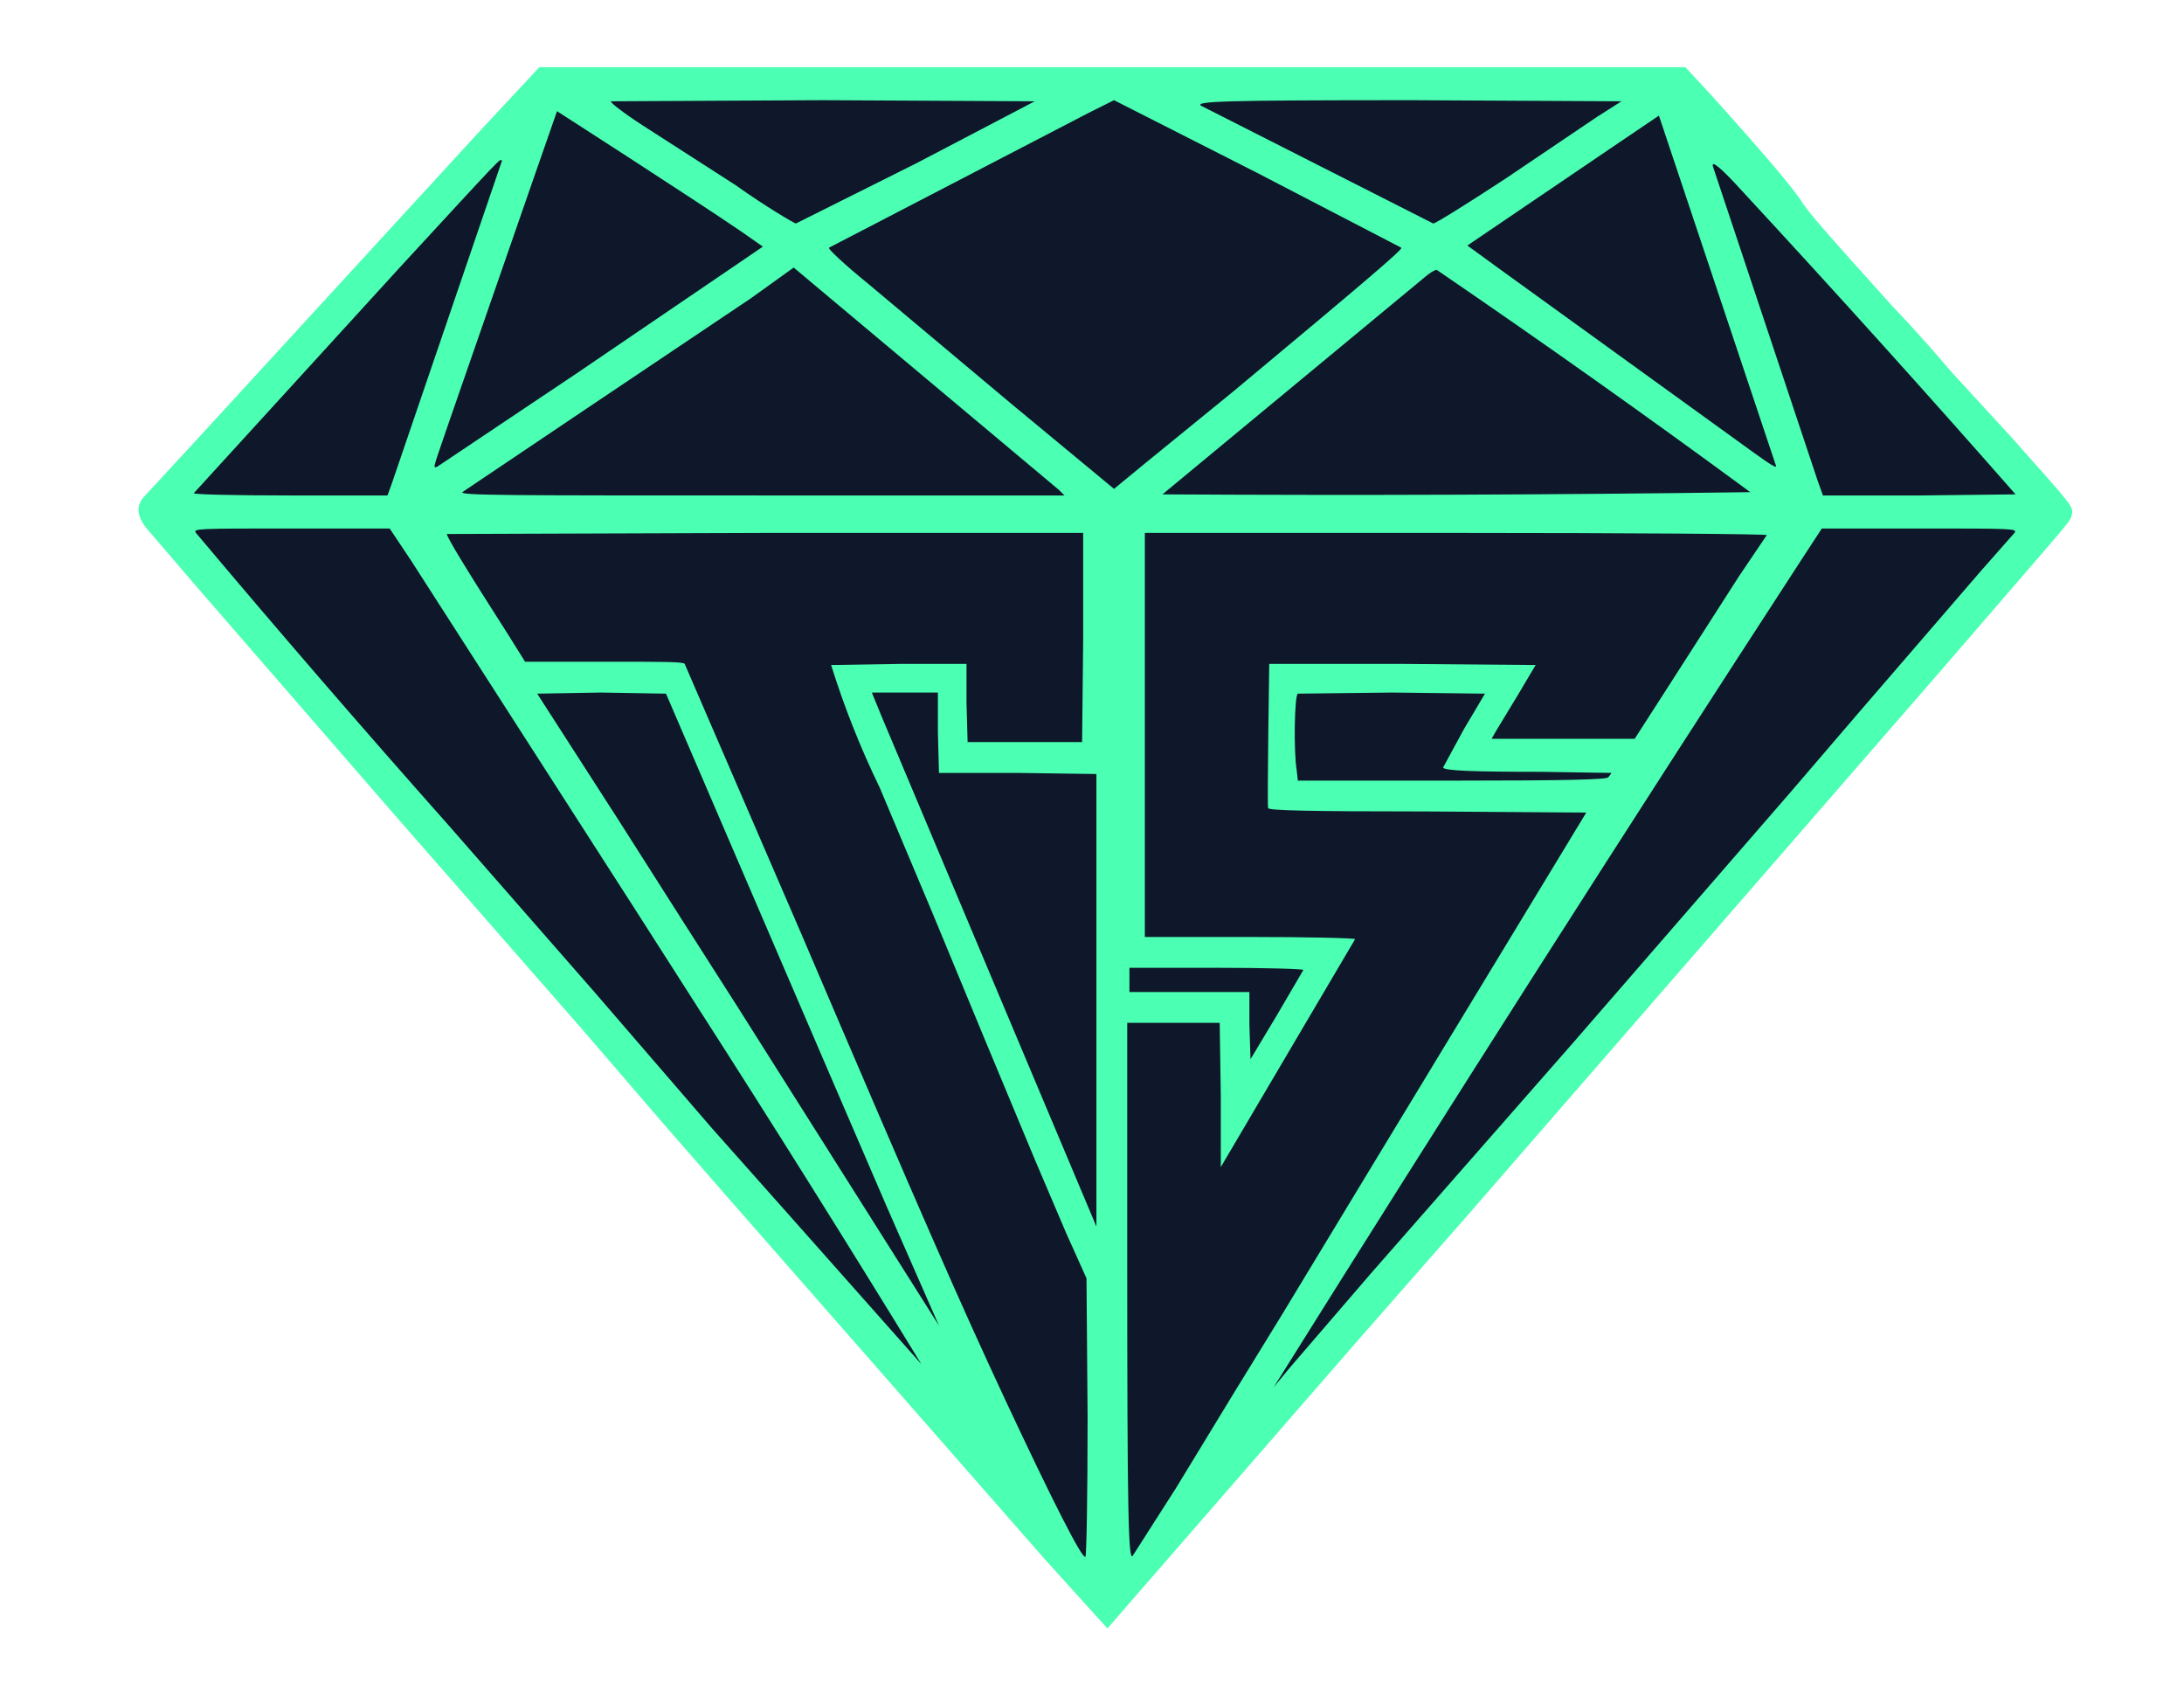
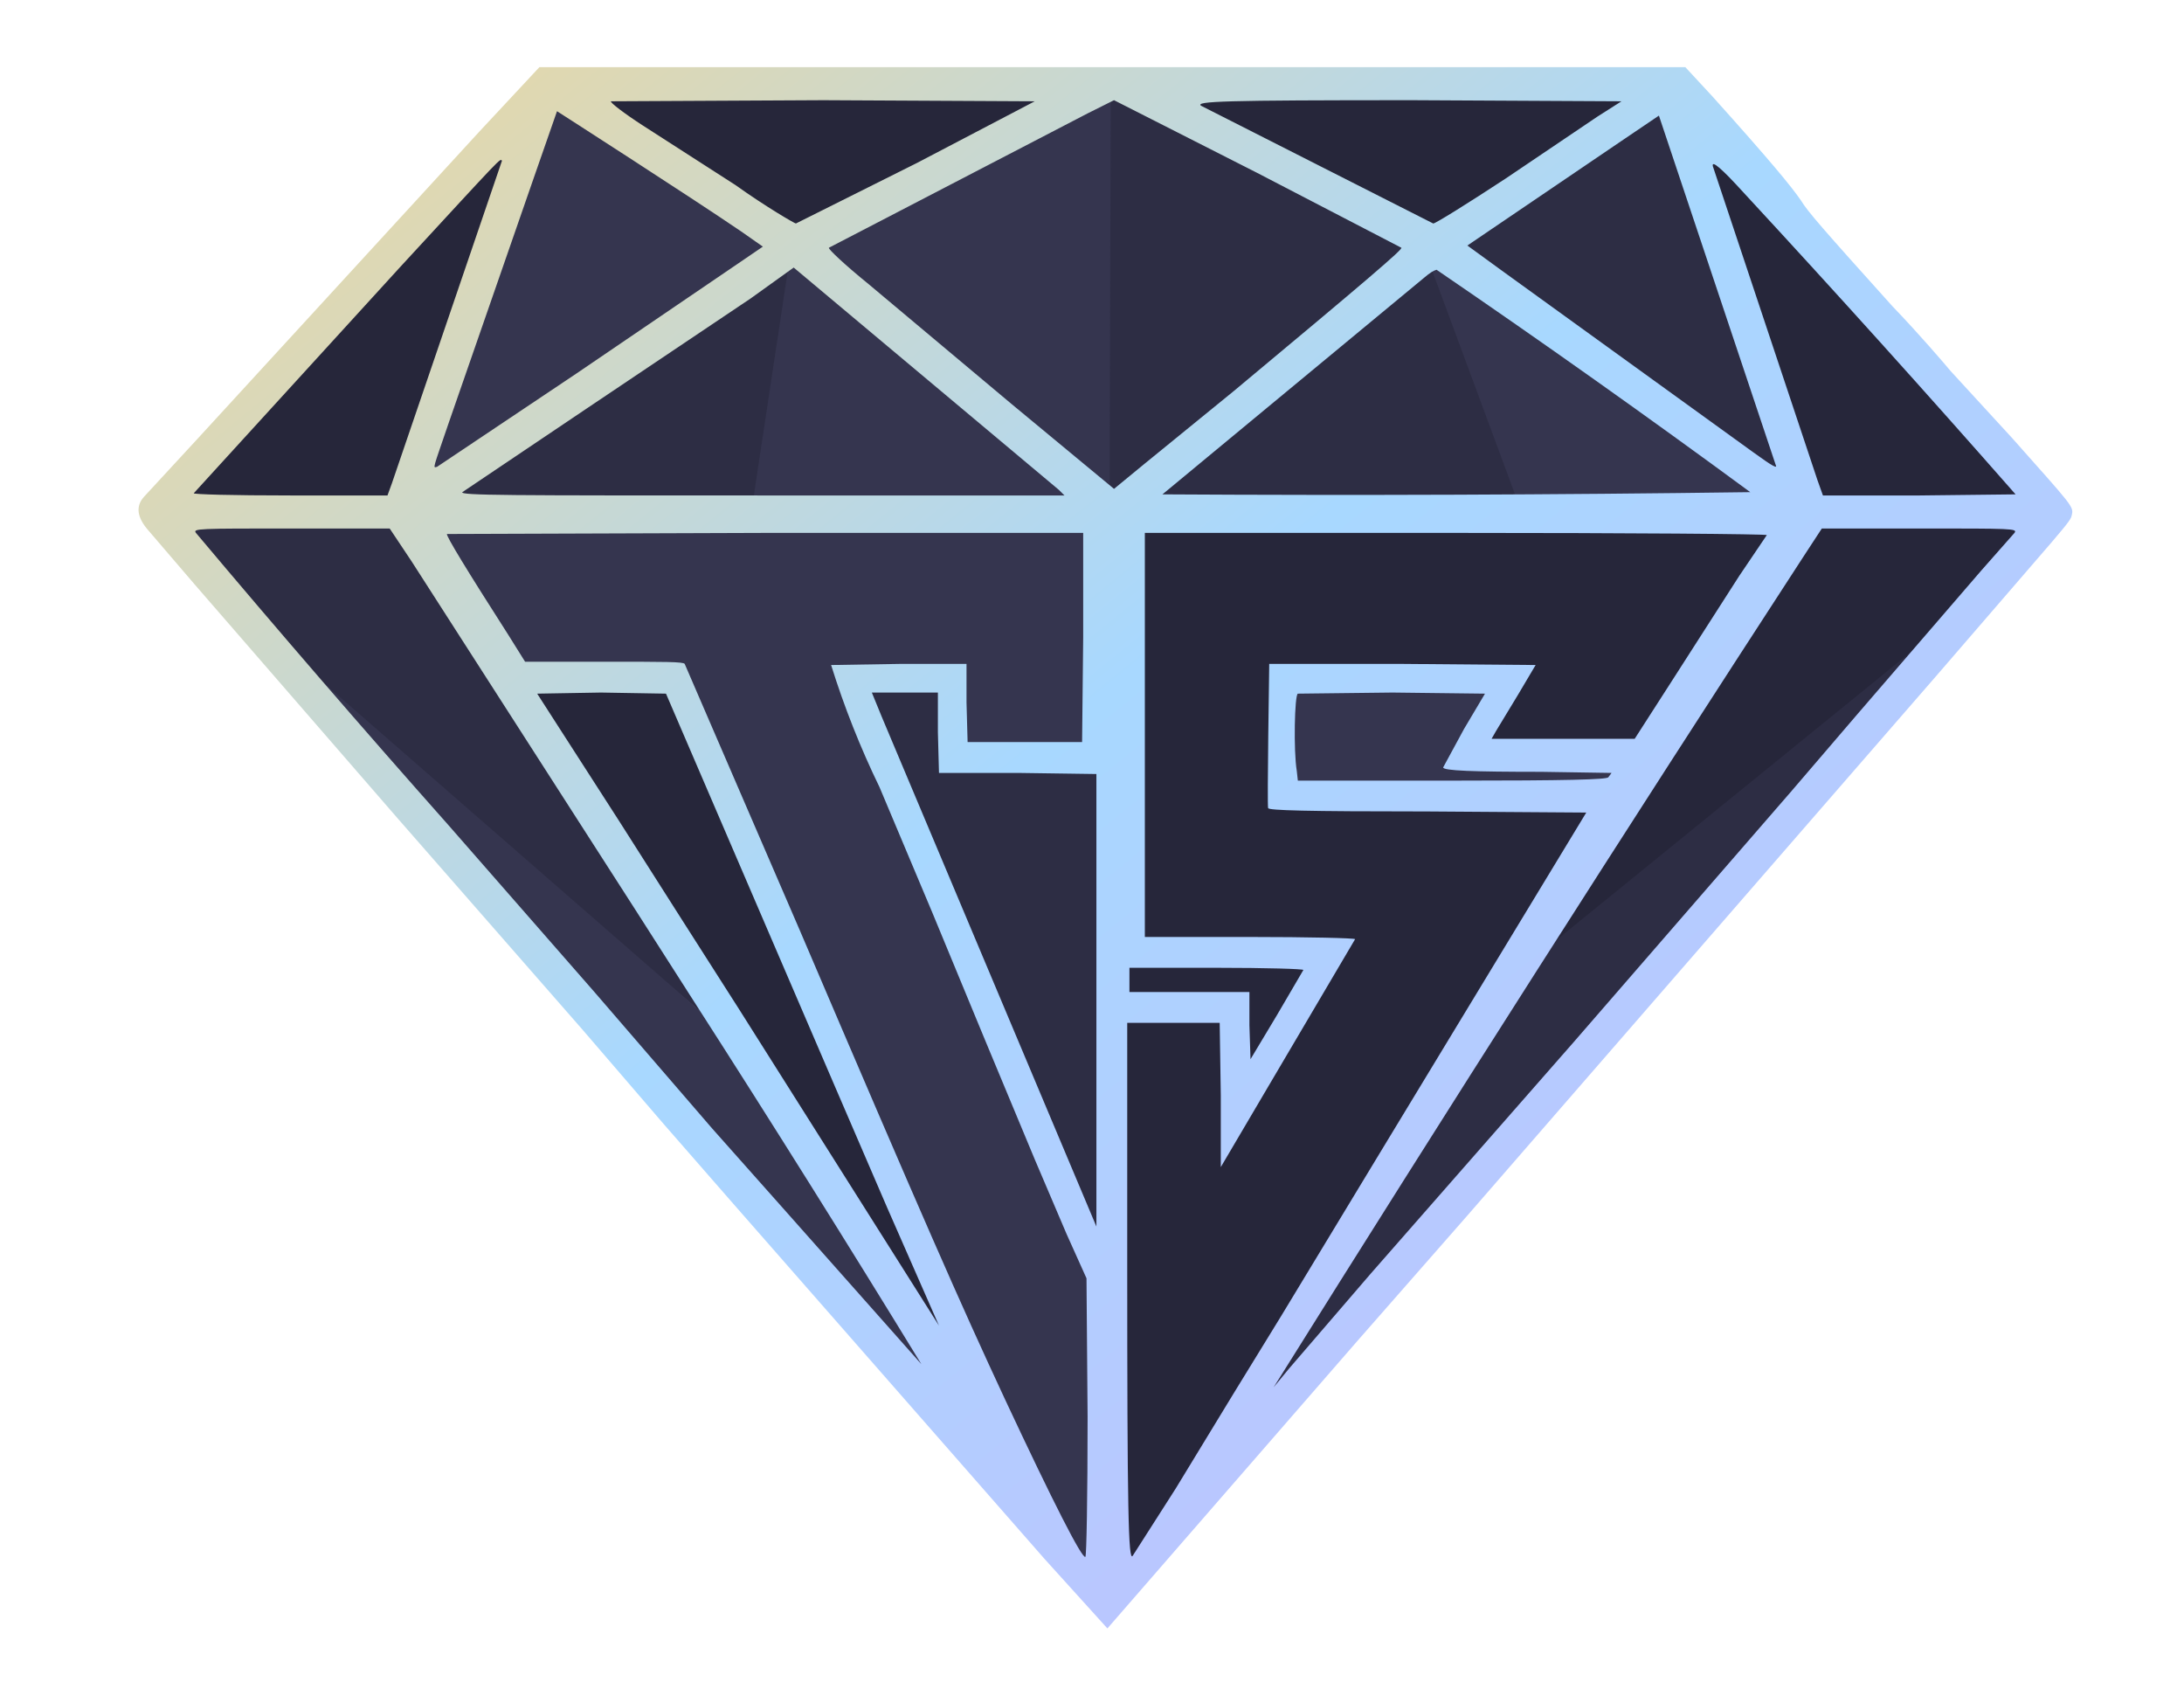
- <svg xmlns="http://www.w3.org/2000/svg" xml:space="preserve" fill-rule="evenodd" stroke-linejoin="round" stroke-miterlimit="2" clip-rule="evenodd" viewBox="0 0 1984 1540" class="logo-svg w-24 h-auto drop-shadow-md overflow-visible">
+ <svg xmlns="http://www.w3.org/2000/svg" xml:space="preserve" fill-rule="evenodd" stroke-linejoin="round" stroke-miterlimit="2" clip-rule="evenodd" viewBox="0 0 1984 1540">
+   <defs>
+     <linearGradient id="carats-cut" x1="0" y1="0" x2="1" y2="1">
+       <stop offset="0" stop-color="#f0d89a" />
+       <stop offset=".45" stop-color="#a8d8ff" />
+       <stop offset="1" stop-color="#c8b8ff" />
+     </linearGradient>
+   </defs>
  <path fill="none" d="M0 0h1983v1540H0z" />
  <g fill-rule="nonzero">
-     <path fill="#0F172A" d="m1151 1218-135 44V828h181z" />
-     <path fill="#0F172A" d="m1583 420-227-163c-32-23-33-24-33-31v-7l54-35 86-59c28-19 33-23 40-23l7 1 53 158c29 88 53 162 53 166q1 7-8 6c-6 0-11-3-25-13" />
+     <path fill="#26263a" d="m1151 1218-135 44V828h181z" />
+     <path fill="#2d2d44" d="m1583 420-227-163c-32-23-33-24-33-31v-7l54-35 86-59c28-19 33-23 40-23l7 1 53 158c29 88 53 162 53 166q1 7-8 6c-6 0-11-3-25-13" />
  </g>
-   <path fill="#0F172A" d="M967 1412c-40-72-101-208-250-557L612 612c-1-2-18-2-73-2h-72l-6-10-37-57c-25-40-30-49-29-54v-7h296l295-1-1 194H869l-1-63H759l3 7 9 22 34 82 44 103 48 116 45 108 29 68 18 40v265l-7 1c-8 0-8 0-15-12" />
-   <path fill="#0F172A" fill-rule="nonzero" d="M166 452c0-7 3-11 47-59l139-151c90-98 91-100 99-100q9-1 7 7c0 4-8 32-18 62l-49 140-33 97-4 11H166z" />
-   <path fill="#0F172A" d="M688 459H408l1-7c0-7 1-8 86-65l151-102c48-33 67-44 71-44z" />
-   <path fill="#0F172A" d="M717 237c6 0 43 34 196 163 52 43 55 46 55 53v6l-285 3z" />
-   <path fill="#0F172A" fill-rule="nonzero" d="m657 178-83-55c-31-20-31-20-31-27l1-7h199l199-1v13l-108 56c-92 48-108 56-115 55-8 0-15-4-62-34" />
-   <path fill="#0F172A" d="M1394 459h-348v-6c0-6 2-9 22-25l216-179q10-7 22-6z" />
-   <path fill="#0F172A" d="M1300 243c11 0 5-4 121 79 185 132 173 123 173 131v6h-214z" />
-   <path fill="#0F172A" fill-rule="nonzero" d="M1641 445c-45-131-95-284-95-291v-8h8c8 1 9 1 32 26l63 70 112 123c66 74 71 81 71 87v7h-186z" />
-   <path fill="#0F172A" d="M1005 84c6 1 48 24 140 71l131 67v7c0 7-2 9-56 54l-103 85-74 62c-23 19-34 23-39 23z" />
-   <path fill="#0F172A" d="m1009 88-1 365s-19-10-99-77L779 267c-37-31-38-31-37-38v-7l43-22 112-58c101-53 111-54 112-54" />
-   <path fill="#0F172A" d="M1374 893c43-68 99-150 156-239l98-151 16-26h190v7c0 6-4 12-30 42-9 10-29 45-40 58z" />
-   <path fill="#0F172A" d="m1773 562-84 97-60 69a54046 54046 0 0 1-476 542q-8 1-7-7-1-6 12-25l231-364z" />
-   <path fill="#0F172A" fill-rule="nonzero" d="m1161 727 2-101h356l-68 102z" />
-   <path fill="#0F172A" fill-rule="nonzero" d="m1242 187-105-53-57-29 1-16h196l196-1v7c0 7-1 8-20 21l-84 55c-57 38-63 42-71 41-6 0-18-5-56-25" />
+   <path fill="#35354f" d="M967 1412c-40-72-101-208-250-557L612 612c-1-2-18-2-73-2h-72l-6-10-37-57c-25-40-30-49-29-54v-7h296l295-1-1 194H869l-1-63H759l3 7 9 22 34 82 44 103 48 116 45 108 29 68 18 40v265l-7 1c-8 0-8 0-15-12" />
+   <path fill="#26263a" fill-rule="nonzero" d="M166 452c0-7 3-11 47-59l139-151c90-98 91-100 99-100q9-1 7 7c0 4-8 32-18 62l-49 140-33 97-4 11H166z" />
+   <path fill="#2d2d44" d="M688 459H408l1-7c0-7 1-8 86-65l151-102c48-33 67-44 71-44z" />
+   <path fill="#35354f" d="M717 237c6 0 43 34 196 163 52 43 55 46 55 53v6l-285 3z" />
+   <path fill="#26263a" fill-rule="nonzero" d="m657 178-83-55c-31-20-31-20-31-27l1-7h199l199-1v13l-108 56c-92 48-108 56-115 55-8 0-15-4-62-34" />
+   <path fill="#2d2d44" d="M1394 459h-348v-6c0-6 2-9 22-25l216-179q10-7 22-6z" />
+   <path fill="#35354f" d="M1300 243c11 0 5-4 121 79 185 132 173 123 173 131v6h-214z" />
+   <path fill="#26263a" fill-rule="nonzero" d="M1641 445c-45-131-95-284-95-291v-8h8c8 1 9 1 32 26l63 70 112 123c66 74 71 81 71 87v7h-186z" />
+   <path fill="#2d2d44" d="M1005 84c6 1 48 24 140 71l131 67v7c0 7-2 9-56 54l-103 85-74 62c-23 19-34 23-39 23z" />
+   <path fill="#35354f" d="m1009 88-1 365s-19-10-99-77L779 267c-37-31-38-31-37-38v-7l43-22 112-58c101-53 111-54 112-54" />
+   <path fill="#26263a" d="M1374 893c43-68 99-150 156-239l98-151 16-26h190v7c0 6-4 12-30 42-9 10-29 45-40 58z" />
+   <path fill="#2d2d44" d="m1773 562-84 97-60 69a54046 54046 0 0 1-476 542q-8 1-7-7-1-6 12-25l231-364z" />
+   <path fill="#35354f" fill-rule="nonzero" d="m1161 727 2-101h356l-68 102z" />
+   <path fill="#26263a" fill-rule="nonzero" d="m1242 187-105-53-57-29 1-16h196l196-1v7c0 7-1 8-20 21l-84 55c-57 38-63 42-71 41-6 0-18-5-56-25" />
  <g fill-rule="nonzero">
-     <path fill="#0F172A" d="m976 1104-43-105-152-367v-6h73l1 70 143 1v426h-7c-6 0-6 0-15-19" />
-     <path fill="#0F172A" d="m385 424 97-285 13-41h7c5 0 22 10 79 48 120 78 114 74 114 81 0 6-2 8-13 15l-146 99a916 916 0 0 1-144 92l-8 1z" />
+     <path fill="#2d2d44" d="m976 1104-43-105-152-367v-6h73l1 70 143 1v426h-7c-6 0-6 0-15-19" />
+     <path fill="#35354f" d="m385 424 97-285 13-41h7c5 0 22 10 79 48 120 78 114 74 114 81 0 6-2 8-13 15l-146 99a916 916 0 0 1-144 92l-8 1z" />
  </g>
-   <path fill="#0F172A" fill-rule="nonzero" d="M838 1211a4827 4827 0 0 0-116-189l-61-96-53-84-56-88c-73-113-74-114-74-122v-6h65l64 1 11 24 143 334 46 109 57 132q1 7-7 6c-7 0-7-1-19-21" />
-   <path fill="#0F172A" d="M654 934 222 567s-56-77-56-83v-7h190l20 30 36 57z" />
-   <path fill="#0F172A" d="m654 934 177 289q13 20 13 26 1 8-7 7c-6 0-8-2-14-9l-123-141-63-72-107-123-133-153-80-92-91-105z" />
+   <path fill="#26263a" fill-rule="nonzero" d="M838 1211a4827 4827 0 0 0-116-189l-61-96-53-84-56-88c-73-113-74-114-74-122v-6h65l64 1 11 24 143 334 46 109 57 132q1 7-7 6c-7 0-7-1-19-21" />
+   <path fill="#2d2d44" d="M654 934 222 567s-56-77-56-83v-7h190l20 30 36 57z" />
+   <path fill="#35354f" d="m654 934 177 289q13 20 13 26 1 8-7 7c-6 0-8-2-14-9l-123-141-63-72-107-123-133-153-80-92-91-105z" />
  <g fill-rule="nonzero">
-     <path fill="#0F172A" d="m1020 1383-2-249V923h97v56l1 55 36-63 52-87 15-26-92-1h-93V478h578v6c0 5-6 16-25 44l-60 93-36 56h-142v-6q0-7 16-33l16-28-111-1h-111l-1 58v61c1 2 32 3 145 3h144v7q1 6-14 30l-263 433-43 70-55 90c-37 60-39 62-45 62h-6z" />
-     <path fill="#4BFFB3" d="m949 1416-284-324-62-71-74-86-168-192-92-106-92-106-42-49q-16-18-4-31l48-52 256-279 55-59h1041l25 27c53 59 71 81 80 94 6 10 20 26 83 96 25 26 48 53 53 59l56 61c55 62 56 62 54 70-1 6-6 10-124 147l-425 489-100 114-227 261zm119-64 53-87 43-70 89-147 188-310-144-1c-113 0-144-1-145-3s1-130 1-131h122l120 1-16 27-20 33-4 7h130l36-56 59-92 25-37c1-1-126-2-282-2h-283v367h96c52 0 95 1 95 2l-79 134-43 73v-65l-1-66h-84v217c0 227 1 273 5 267zm-80-65-1-126-18-40-29-68-45-108-48-116-48-114a800 800 0 0 1-44-111l62-1h61v35l1 36h104l1-95v-95H696l-290 1q-1 3 56 92l15 24h72c55 0 72 0 73 2l105 243c112 262 145 337 186 425 44 94 70 145 73 143 1-1 2-54 2-127m183-44 74-86 185-211 197-227 60-70 113-131 30-34c3-4-2-4-86-4h-89l-17 26a50666 50666 0 0 0-481 754zm-334-4a17817 17817 0 0 0-205-327l-55-86-203-316-20-30h-89c-85 0-90 0-87 4a12963 12963 0 0 0 229 265l133 152 107 124 64 72zm16-35-47-107-47-109-154-358-59-1-58 1 18 28 56 87 56 88 53 83zm143-296V703l-71-1h-72l-1-37v-36h-60l9 22 195 463zm164 14 24-41c1-1-35-2-78-2h-80v22h109v30l1 31zm301-216 3-4-64-1c-62 0-89-1-89-4l19-35 19-32-84-1-86 1c-3 1-4 52-1 70l1 9h140c106 0 140-1 142-3M356 439l100-293c-2-2 3-7-92 96L176 448c0 1 34 2 88 2h88zm606 6L789 300l-68-57-39 28-149 100-113 76c-2 3 40 3 272 3h275zm628 2a9975 9975 0 0 0-285-202q-4 1-11 7l-238 197a27264 27264 0 0 0 534-2m241 2a14229 14229 0 0 0-247-274q-30-33-28-24l95 285 5 14h88zm-791-28 81-66c120-100 154-129 152-130l-131-68-130-66-24 12-181 94-54 28c-1 1 15 16 36 33l130 109 93 77zm-516-82 147-100 22-15-20-14c-47-32-167-109-167-109l-23 66-75 216c-15 44-15 42-11 41zm1089 83-106-317-34 23-140 95 33 24 227 164c18 13 22 15 20 11M833 148l107-56-192-1-193 1c-1 1 12 11 29 22l84 54c28 20 54 35 55 35zm535 14 83-56 22-14-190-1c-173 0-197 1-192 5l211 107c2 0 31-18 66-41" />
+     <path fill="#26263a" d="m1020 1383-2-249V923h97v56l1 55 36-63 52-87 15-26-92-1h-93V478h578v6c0 5-6 16-25 44l-60 93-36 56h-142v-6q0-7 16-33l16-28-111-1h-111l-1 58v61c1 2 32 3 145 3h144v7q1 6-14 30l-263 433-43 70-55 90c-37 60-39 62-45 62h-6z" />
+     <path fill="url(#carats-cut)" d="m949 1416-284-324-62-71-74-86-168-192-92-106-92-106-42-49q-16-18-4-31l48-52 256-279 55-59h1041l25 27c53 59 71 81 80 94 6 10 20 26 83 96 25 26 48 53 53 59l56 61c55 62 56 62 54 70-1 6-6 10-124 147l-425 489-100 114-227 261zm119-64 53-87 43-70 89-147 188-310-144-1c-113 0-144-1-145-3s1-130 1-131h122l120 1-16 27-20 33-4 7h130l36-56 59-92 25-37c1-1-126-2-282-2h-283v367h96c52 0 95 1 95 2l-79 134-43 73v-65l-1-66h-84v217c0 227 1 273 5 267zm-80-65-1-126-18-40-29-68-45-108-48-116-48-114a800 800 0 0 1-44-111l62-1h61v35l1 36h104l1-95v-95H696l-290 1q-1 3 56 92l15 24h72c55 0 72 0 73 2l105 243c112 262 145 337 186 425 44 94 70 145 73 143 1-1 2-54 2-127m183-44 74-86 185-211 197-227 60-70 113-131 30-34c3-4-2-4-86-4h-89l-17 26a50666 50666 0 0 0-481 754zm-334-4a17817 17817 0 0 0-205-327l-55-86-203-316-20-30h-89c-85 0-90 0-87 4a12963 12963 0 0 0 229 265l133 152 107 124 64 72zm16-35-47-107-47-109-154-358-59-1-58 1 18 28 56 87 56 88 53 83zm143-296V703l-71-1h-72l-1-37v-36h-60l9 22 195 463zm164 14 24-41c1-1-35-2-78-2h-80v22h109v30l1 31zm301-216 3-4-64-1c-62 0-89-1-89-4l19-35 19-32-84-1-86 1c-3 1-4 52-1 70l1 9h140c106 0 140-1 142-3M356 439l100-293c-2-2 3-7-92 96L176 448c0 1 34 2 88 2h88zm606 6L789 300l-68-57-39 28-149 100-113 76c-2 3 40 3 272 3h275zm628 2a9975 9975 0 0 0-285-202q-4 1-11 7l-238 197a27264 27264 0 0 0 534-2m241 2a14229 14229 0 0 0-247-274q-30-33-28-24l95 285 5 14h88zm-791-28 81-66c120-100 154-129 152-130l-131-68-130-66-24 12-181 94-54 28c-1 1 15 16 36 33l130 109 93 77zm-516-82 147-100 22-15-20-14c-47-32-167-109-167-109l-23 66-75 216c-15 44-15 42-11 41zm1089 83-106-317-34 23-140 95 33 24 227 164c18 13 22 15 20 11M833 148l107-56-192-1-193 1c-1 1 12 11 29 22l84 54c28 20 54 35 55 35zm535 14 83-56 22-14-190-1c-173 0-197 1-192 5l211 107c2 0 31-18 66-41" />
  </g>
</svg>
